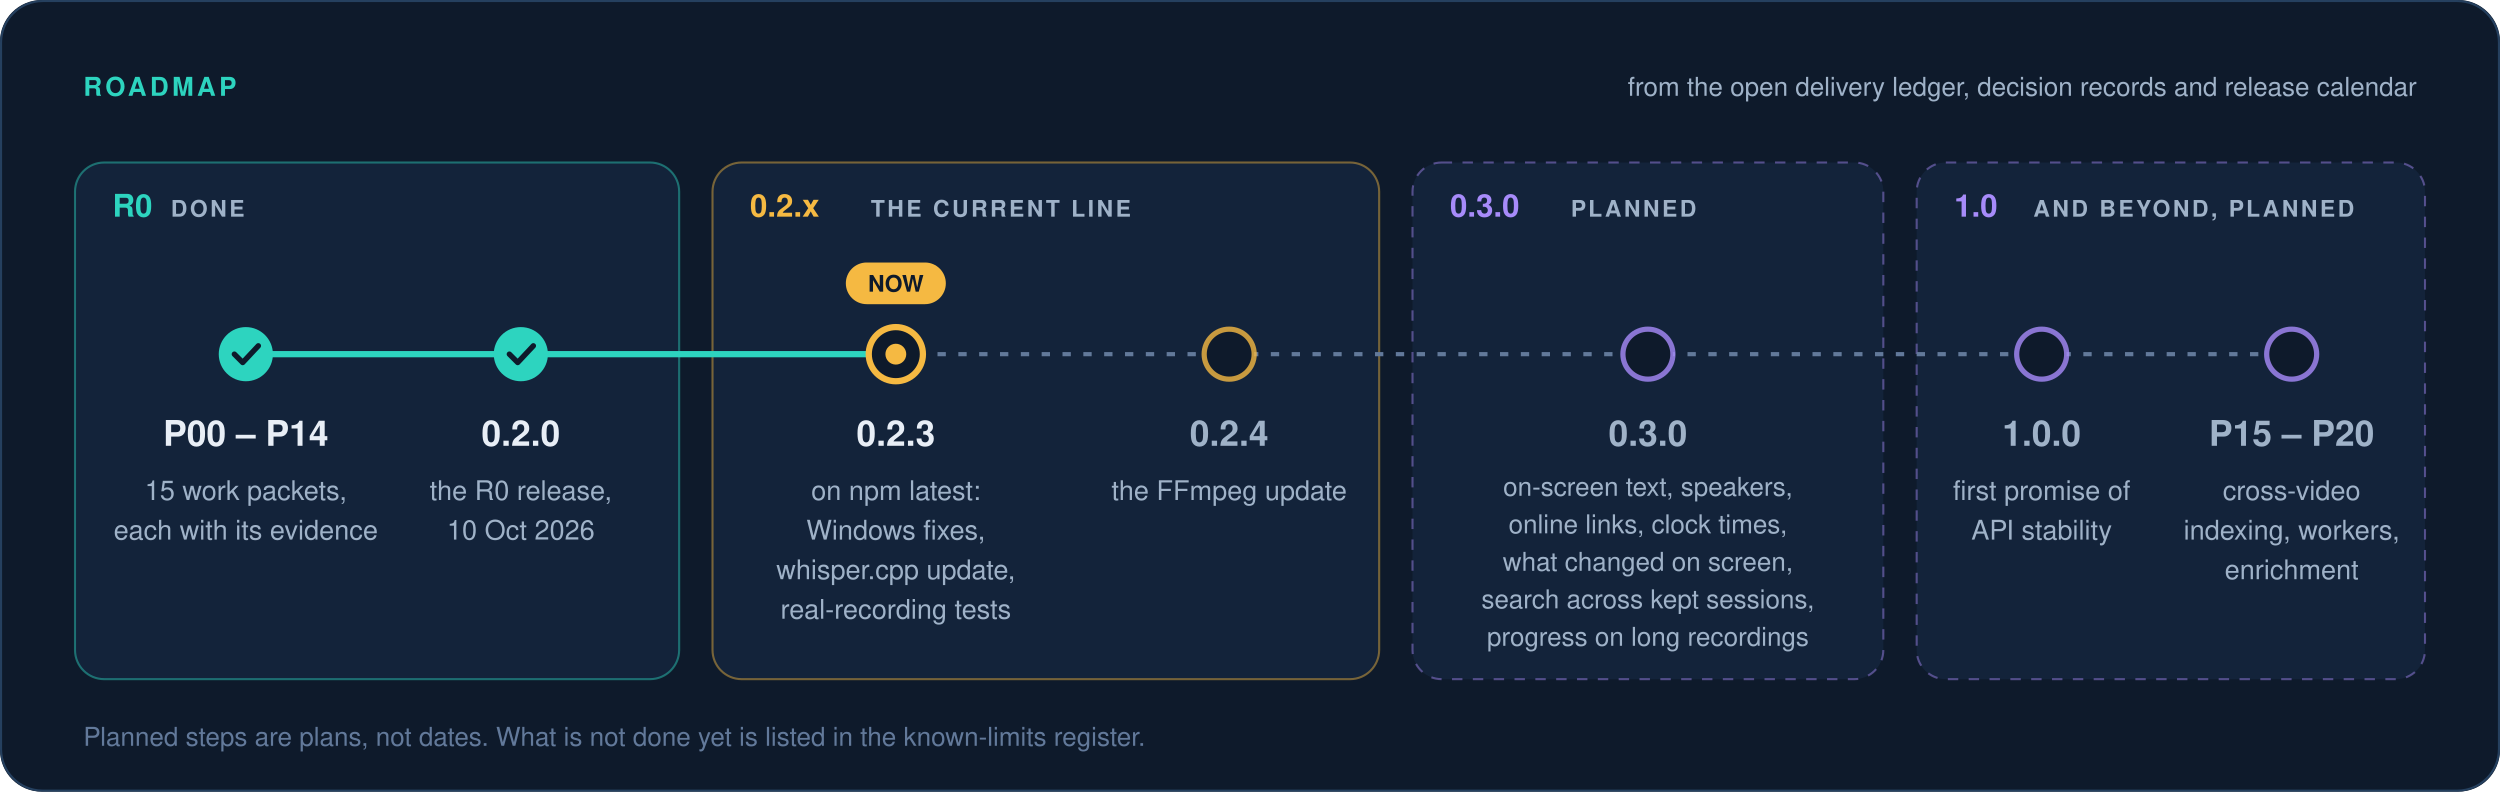
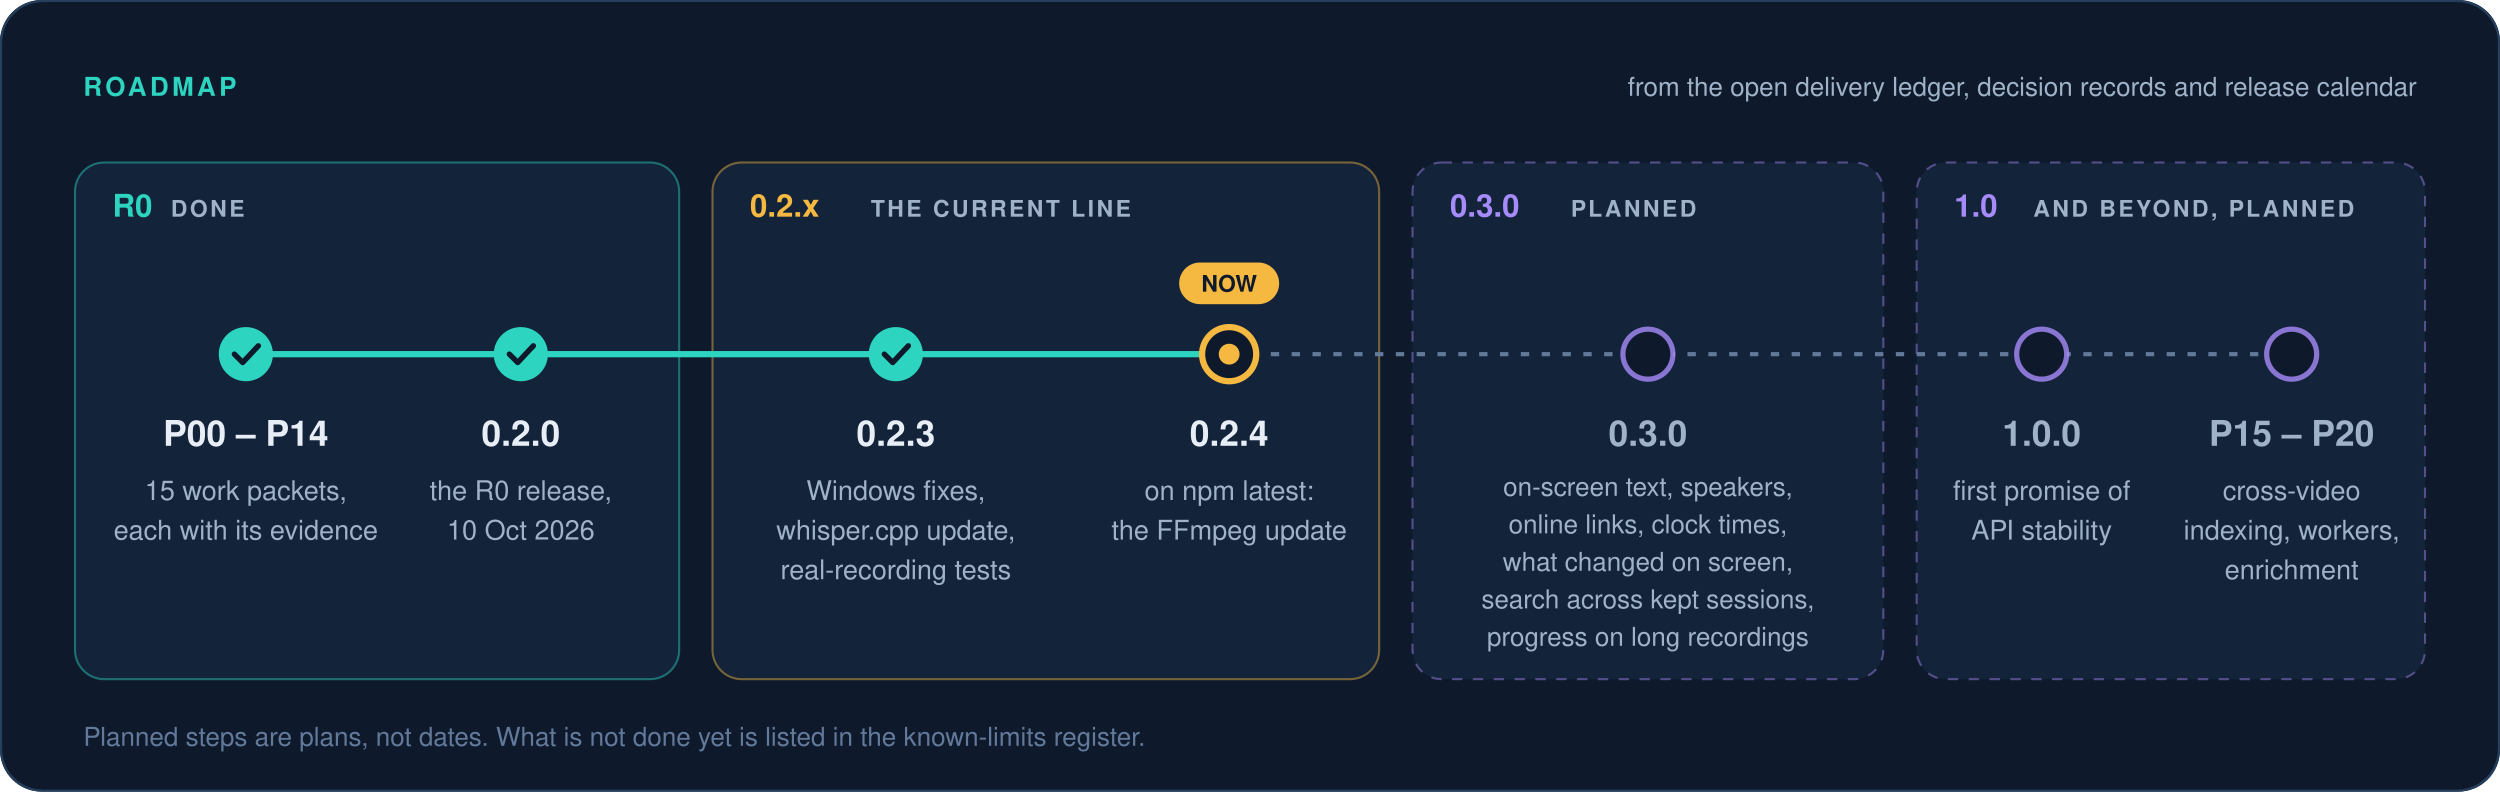
<svg xmlns="http://www.w3.org/2000/svg" width="1200" height="380" viewBox="0 0 1200 380" role="img" aria-labelledby="title desc" xml:space="preserve">
  <style>
.s{font-family:-apple-system, BlinkMacSystemFont, 'Segoe UI', Helvetica, Arial, sans-serif} .m{font-family:ui-monospace, SFMono-Regular, Menlo, Consolas, monospace}
.t{fill:#e8eef6} .mu{fill:#9fb2c8} .di{fill:#62799a}
text{white-space:pre} .b{font-weight:600} .bb{font-weight:700}
@keyframes pulse{0%{transform:scale(1);opacity:.9}100%{transform:scale(2.2);opacity:0}}.pulse{transform-box:fill-box;transform-origin:center;animation:pulse 2.2s ease-out infinite}@media (prefers-reduced-motion: reduce){.pulse{animation:none;opacity:0}}</style>
  <rect width="1200" height="380" rx="20" fill="#0e1a2b" />
  <rect x="0.5" y="0.5" width="1199" height="379" rx="20" fill="none" stroke="#25405f" />
  <text x="40" y="46" font-size="12.5" class="s b" fill="#2dd4bf" letter-spacing="1.6">ROADMAP</text>
  <text x="1160" y="46" font-size="12.5" class="s mu" text-anchor="end">from the open delivery ledger, decision records and release calendar</text>
  <rect x="36" y="78" width="290" height="248" rx="14" fill="#13233a" stroke="#2dd4bf" stroke-opacity="0.45" />
  <text x="54" y="104" font-size="15" class="s bb" fill="#2dd4bf">R0</text>
  <text x="82" y="104" font-size="11" class="s b" fill="#9fb2c8" letter-spacing="1.2">DONE</text>
  <rect x="342" y="78" width="320" height="248" rx="14" fill="#13233a" stroke="#f5b942" stroke-opacity="0.45" />
  <text x="360" y="104" font-size="15" class="s bb" fill="#f5b942">0.2.x</text>
  <text x="418" y="104" font-size="11" class="s b" fill="#9fb2c8" letter-spacing="1.2">THE CURRENT LINE</text>
  <rect x="678" y="78" width="226" height="248" rx="14" fill="#13233a" stroke="#a78bfa" stroke-opacity="0.45" stroke-dasharray="5 5" />
  <text x="696" y="104" font-size="15" class="s bb" fill="#a78bfa">0.3.0</text>
  <text x="754" y="104" font-size="11" class="s b" fill="#9fb2c8" letter-spacing="1.2">PLANNED</text>
  <rect x="920" y="78" width="244" height="248" rx="14" fill="#13233a" stroke="#a78bfa" stroke-opacity="0.45" stroke-dasharray="5 5" />
  <text x="938" y="104" font-size="15" class="s bb" fill="#a78bfa">1.0</text>
  <text x="976" y="104" font-size="11" class="s b" fill="#9fb2c8" letter-spacing="1.2">AND BEYOND, PLANNED</text>
-   <line x1="118" y1="170" x2="430" y2="170" stroke="#2dd4bf" stroke-width="3" />
-   <line x1="430" y1="170" x2="1100" y2="170" stroke="#62799a" stroke-width="2" stroke-dasharray="4 6" />
+   <line x1="118" y1="170" x2="590" y2="170" stroke="#2dd4bf" stroke-width="3" />
+   <line x1="590" y1="170" x2="1100" y2="170" stroke="#62799a" stroke-width="2" stroke-dasharray="4 6" />
  <circle cx="118" cy="170" r="13" fill="#2dd4bf" />
  <path d="M112.5 170 l4 4 l7.5 -8" fill="none" stroke="#0e1a2b" stroke-width="2.6" stroke-linecap="round" stroke-linejoin="round" />
  <text x="118" y="214" font-size="17" class="s bb" text-anchor="middle" fill="#e8eef6">P00 – P14</text>
  <text x="118" y="240" font-size="13" class="s mu" text-anchor="middle">15 work packets,</text>
  <text x="118" y="259" font-size="13" class="s mu" text-anchor="middle">each with its evidence</text>
  <circle cx="250" cy="170" r="13" fill="#2dd4bf" />
  <path d="M244.5 170 l4 4 l7.5 -8" fill="none" stroke="#0e1a2b" stroke-width="2.6" stroke-linecap="round" stroke-linejoin="round" />
  <text x="250" y="214" font-size="17" class="s bb" text-anchor="middle" fill="#e8eef6">0.2.0</text>
  <text x="250" y="240" font-size="13" class="s mu" text-anchor="middle">the R0 release,</text>
  <text x="250" y="259" font-size="13" class="s mu" text-anchor="middle">10 Oct 2026</text>
-   <circle class="pulse" cx="430" cy="170" r="13" fill="none" stroke="#f5b942" stroke-width="2" />
-   <circle cx="430" cy="170" r="13" fill="#0e1a2b" stroke="#f5b942" stroke-width="3" />
-   <circle cx="430" cy="170" r="5" fill="#f5b942" />
-   <rect x="406" y="126" width="48" height="20" rx="10" fill="#f5b942" />
-   <text x="430" y="140" font-size="11" class="s bb" text-anchor="middle" fill="#0e1a2b">NOW</text>
+   <circle cx="430" cy="170" r="13" fill="#2dd4bf" />
+   <path d="M424.5 170 l4 4 l7.5 -8" fill="none" stroke="#0e1a2b" stroke-width="2.6" stroke-linecap="round" stroke-linejoin="round" />
  <text x="430" y="214" font-size="17" class="s bb" text-anchor="middle" fill="#e8eef6">0.2.3</text>
-   <text x="430" y="240" font-size="13" class="s mu" text-anchor="middle">on npm latest:</text>
-   <text x="430" y="259" font-size="13" class="s mu" text-anchor="middle">Windows fixes,</text>
-   <text x="430" y="278" font-size="13" class="s mu" text-anchor="middle">whisper.cpp update,</text>
-   <text x="430" y="297" font-size="13" class="s mu" text-anchor="middle">real-recording tests</text>
-   <circle cx="590" cy="170" r="12" fill="#0e1a2b" stroke="#f5b942" stroke-opacity="0.8" stroke-width="2.5" />
-   <text x="590" y="214" font-size="17" class="s bb" text-anchor="middle" fill="#9fb2c8">0.2.4</text>
-   <text x="590" y="240" font-size="13" class="s mu" text-anchor="middle">the FFmpeg update</text>
+   <text x="430" y="240" font-size="13" class="s mu" text-anchor="middle">Windows fixes,</text>
+   <text x="430" y="259" font-size="13" class="s mu" text-anchor="middle">whisper.cpp update,</text>
+   <text x="430" y="278" font-size="13" class="s mu" text-anchor="middle">real-recording tests</text>
+   <circle class="pulse" cx="590" cy="170" r="13" fill="none" stroke="#f5b942" stroke-width="2" />
+   <circle cx="590" cy="170" r="13" fill="#0e1a2b" stroke="#f5b942" stroke-width="3" />
+   <circle cx="590" cy="170" r="5" fill="#f5b942" />
+   <rect x="566" y="126" width="48" height="20" rx="10" fill="#f5b942" />
+   <text x="590" y="140" font-size="11" class="s bb" text-anchor="middle" fill="#0e1a2b">NOW</text>
+   <text x="590" y="214" font-size="17" class="s bb" text-anchor="middle" fill="#e8eef6">0.2.4</text>
+   <text x="590" y="240" font-size="13" class="s mu" text-anchor="middle">on npm latest:</text>
+   <text x="590" y="259" font-size="13" class="s mu" text-anchor="middle">the FFmpeg update</text>
  <circle cx="791" cy="170" r="12" fill="#0e1a2b" stroke="#a78bfa" stroke-opacity="0.8" stroke-width="2.5" />
  <text x="791" y="214" font-size="17" class="s bb" text-anchor="middle" fill="#9fb2c8">0.3.0</text>
  <text x="791" y="238" font-size="12.5" class="s mu" text-anchor="middle">on-screen text, speakers,</text>
  <text x="791" y="256" font-size="12.5" class="s mu" text-anchor="middle">online links, clock times,</text>
  <text x="791" y="274" font-size="12.5" class="s mu" text-anchor="middle">what changed on screen,</text>
  <text x="791" y="292" font-size="12.5" class="s mu" text-anchor="middle">search across kept sessions,</text>
  <text x="791" y="310" font-size="12.5" class="s mu" text-anchor="middle">progress on long recordings</text>
  <circle cx="980" cy="170" r="12" fill="#0e1a2b" stroke="#a78bfa" stroke-opacity="0.8" stroke-width="2.5" />
  <text x="980" y="214" font-size="17" class="s bb" text-anchor="middle" fill="#9fb2c8">1.0.0</text>
  <text x="980" y="240" font-size="13" class="s mu" text-anchor="middle">first promise of</text>
  <text x="980" y="259" font-size="13" class="s mu" text-anchor="middle">API stability</text>
  <circle cx="1100" cy="170" r="12" fill="#0e1a2b" stroke="#a78bfa" stroke-opacity="0.8" stroke-width="2.5" />
  <text x="1100" y="214" font-size="17" class="s bb" text-anchor="middle" fill="#9fb2c8">P15 – P20</text>
  <text x="1100" y="240" font-size="13" class="s mu" text-anchor="middle">cross-video</text>
  <text x="1100" y="259" font-size="13" class="s mu" text-anchor="middle">indexing, workers,</text>
  <text x="1100" y="278" font-size="13" class="s mu" text-anchor="middle">enrichment</text>
  <text x="40" y="358" font-size="12.5" class="s di" text-anchor="start">Planned steps are plans, not dates. What is not done yet is listed in the known-limits register.</text>
</svg>
